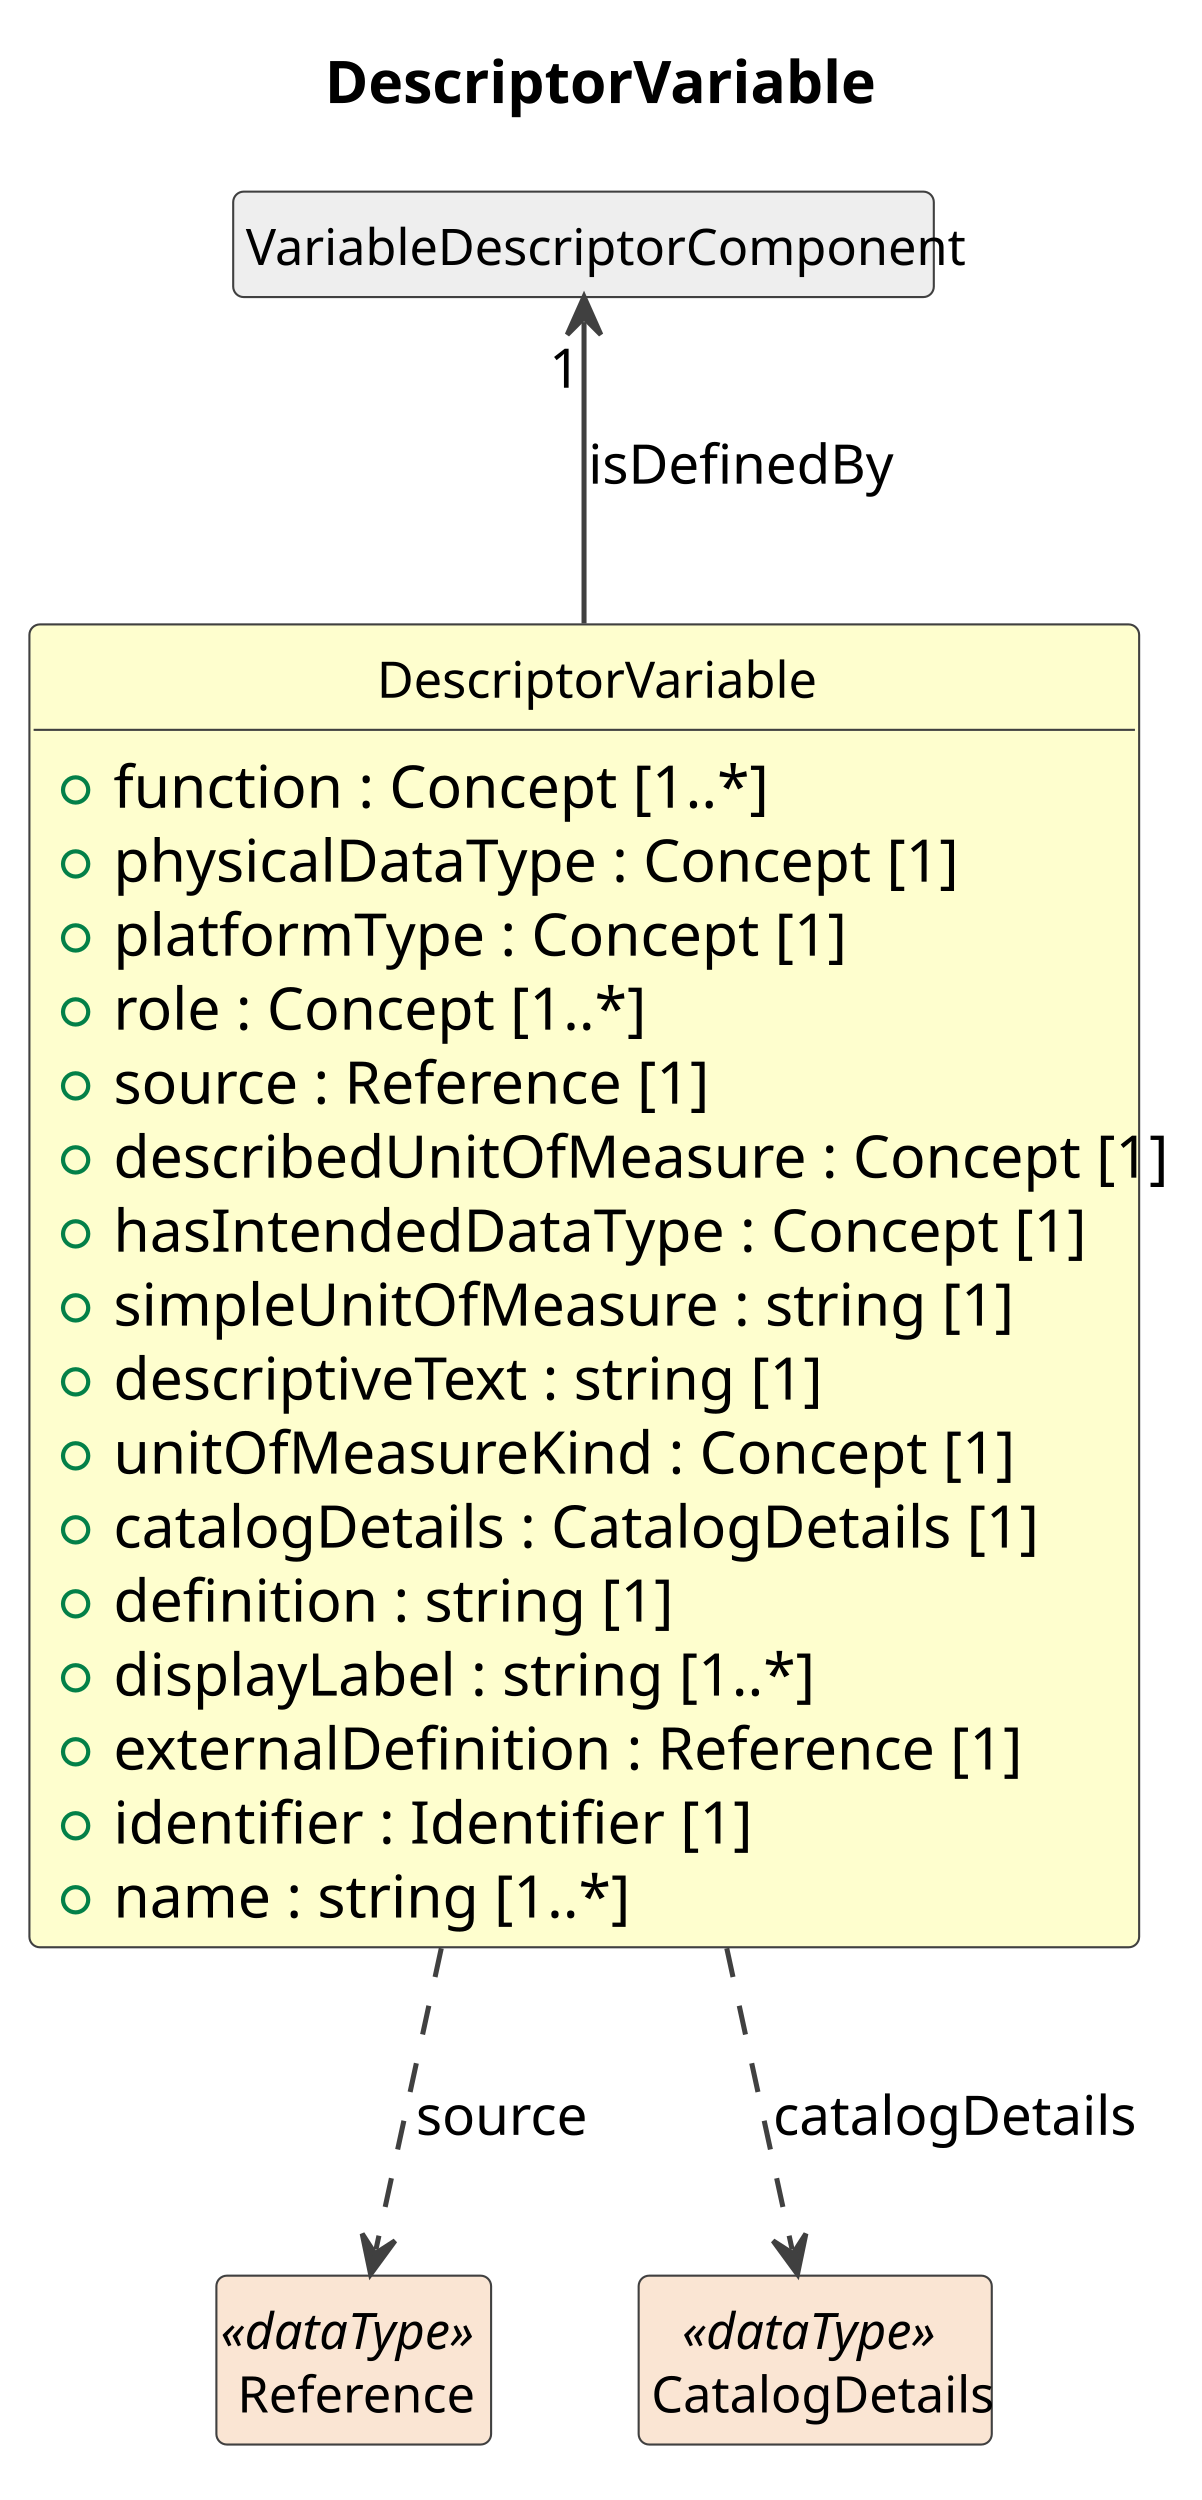
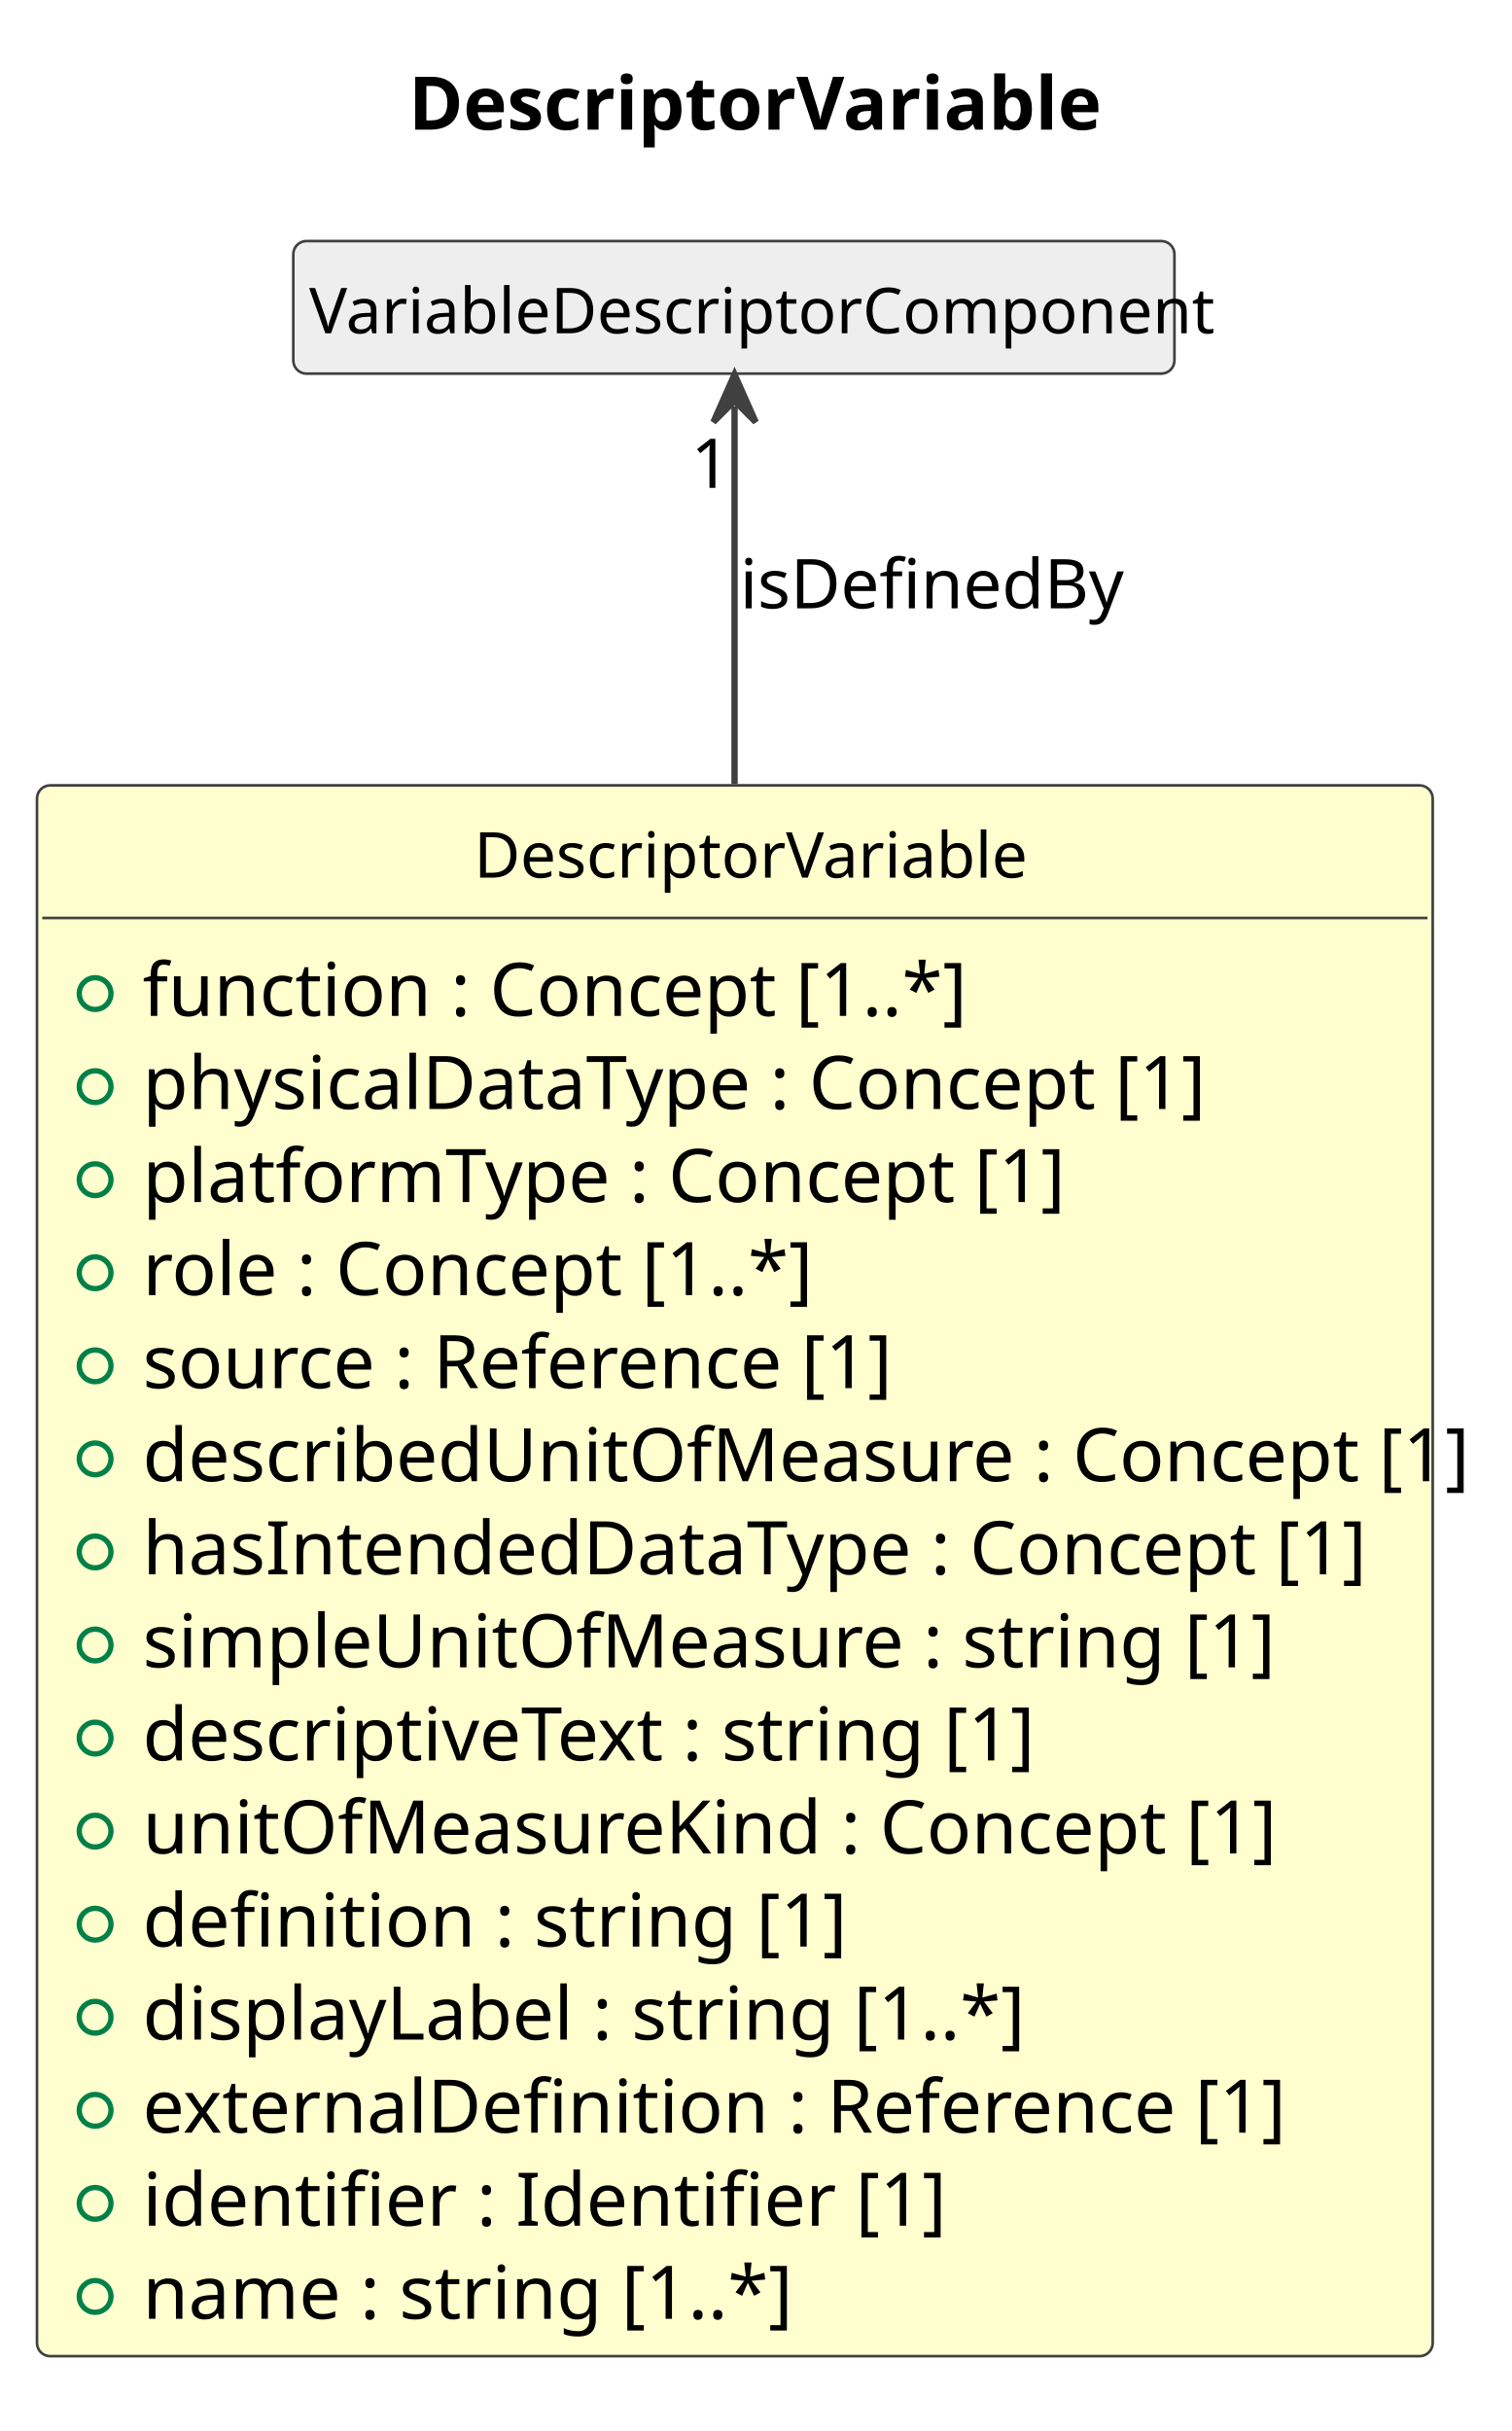
- <svg xmlns="http://www.w3.org/2000/svg" contentStyleType="text/css" data-diagram-type="CLASS" height="595px" preserveAspectRatio="none" style="width:286px;height:595px;background:#FFFFFF;" version="1.1" viewBox="0 0 286 595" width="286px" zoomAndPan="magnify">
+ <svg xmlns="http://www.w3.org/2000/svg" contentStyleType="text/css" data-diagram-type="CLASS" height="460px" preserveAspectRatio="none" style="width:286px;height:460px;background:#FFFFFF;" version="1.1" viewBox="0 0 286 460" width="286px" zoomAndPan="magnify">
  <defs />
  <g>
    <g class="title" data-source-line="1">
      <text fill="#000000" font-family="sans-serif" font-size="14" font-weight="700" lengthAdjust="spacing" textLength="124.496" x="77.31" y="24.533">DescriptorVariable</text>
    </g>
    <g class="entity" data-qualified-name="DescriptorVariable" data-source-line="12" id="ent0002">
-       <rect fill="#FEFECE" height="314.844" rx="2.5" ry="2.5" style="stroke:#404040;stroke-width:0.5;" width="264.116" x="7" y="148.609" />
+       <rect fill="#FEFECE" height="297.234" rx="2.5" ry="2.5" style="stroke:#404040;stroke-width:0.5;" width="264.116" x="7" y="148.609" />
      <text fill="#000000" font-family="sans-serif" font-size="12" lengthAdjust="spacing" textLength="98.707" x="89.705" y="166.066">DescriptorVariable</text>
      <line style="stroke:#404040;stroke-width:0.5;" x1="8" x2="270.116" y1="173.703" y2="173.703" />
      <g data-visibility-modifier="PUBLIC_FIELD">
        <ellipse cx="18" cy="188.008" fill="none" rx="3" ry="3" style="stroke:#038048;stroke-width:1;" />
      </g>
      <text fill="#000000" font-family="sans-serif" font-size="14" lengthAdjust="spacing" textLength="145.53" x="27" y="192.236">function : Concept [1..*]</text>
      <g data-visibility-modifier="PUBLIC_FIELD">
        <ellipse cx="18" cy="205.617" fill="none" rx="3" ry="3" style="stroke:#038048;stroke-width:1;" />
      </g>
      <text fill="#000000" font-family="sans-serif" font-size="14" lengthAdjust="spacing" textLength="194.544" x="27" y="209.846">physicalDataType : Concept [1]</text>
      <g data-visibility-modifier="PUBLIC_FIELD">
        <ellipse cx="18" cy="223.227" fill="none" rx="3" ry="3" style="stroke:#038048;stroke-width:1;" />
      </g>
      <text fill="#000000" font-family="sans-serif" font-size="14" lengthAdjust="spacing" textLength="164.965" x="27" y="227.455">platformType : Concept [1]</text>
      <g data-visibility-modifier="PUBLIC_FIELD">
        <ellipse cx="18" cy="240.836" fill="none" rx="3" ry="3" style="stroke:#038048;stroke-width:1;" />
      </g>
      <text fill="#000000" font-family="sans-serif" font-size="14" lengthAdjust="spacing" textLength="119.841" x="27" y="245.065">role : Concept [1..*]</text>
      <g data-visibility-modifier="PUBLIC_FIELD">
        <ellipse cx="18" cy="258.445" fill="none" rx="3" ry="3" style="stroke:#038048;stroke-width:1;" />
      </g>
      <text fill="#000000" font-family="sans-serif" font-size="14" lengthAdjust="spacing" textLength="137.737" x="27" y="262.674">source : Reference [1]</text>
      <g data-visibility-modifier="PUBLIC_FIELD">
        <ellipse cx="18" cy="276.055" fill="none" rx="3" ry="3" style="stroke:#038048;stroke-width:1;" />
      </g>
      <text fill="#000000" font-family="sans-serif" font-size="14" lengthAdjust="spacing" textLength="238.116" x="27" y="280.283">describedUnitOfMeasure : Concept [1]</text>
      <g data-visibility-modifier="PUBLIC_FIELD">
        <ellipse cx="18" cy="293.664" fill="none" rx="3" ry="3" style="stroke:#038048;stroke-width:1;" />
      </g>
      <text fill="#000000" font-family="sans-serif" font-size="14" lengthAdjust="spacing" textLength="221.033" x="27" y="297.893">hasIntendedDataType : Concept [1]</text>
      <g data-visibility-modifier="PUBLIC_FIELD">
        <ellipse cx="18" cy="311.273" fill="none" rx="3" ry="3" style="stroke:#038048;stroke-width:1;" />
      </g>
      <text fill="#000000" font-family="sans-serif" font-size="14" lengthAdjust="spacing" textLength="199.958" x="27" y="315.502">simpleUnitOfMeasure : string [1]</text>
      <g data-visibility-modifier="PUBLIC_FIELD">
        <ellipse cx="18" cy="328.883" fill="none" rx="3" ry="3" style="stroke:#038048;stroke-width:1;" />
      </g>
      <text fill="#000000" font-family="sans-serif" font-size="14" lengthAdjust="spacing" textLength="159.503" x="27" y="333.111">descriptiveText : string [1]</text>
      <g data-visibility-modifier="PUBLIC_FIELD">
        <ellipse cx="18" cy="346.492" fill="none" rx="3" ry="3" style="stroke:#038048;stroke-width:1;" />
      </g>
      <text fill="#000000" font-family="sans-serif" font-size="14" lengthAdjust="spacing" textLength="203.109" x="27" y="350.721">unitOfMeasureKind : Concept [1]</text>
      <g data-visibility-modifier="PUBLIC_FIELD">
        <ellipse cx="18" cy="364.102" fill="none" rx="3" ry="3" style="stroke:#038048;stroke-width:1;" />
      </g>
-       <text fill="#000000" font-family="sans-serif" font-size="14" lengthAdjust="spacing" textLength="210.109" x="27" y="368.33">catalogDetails : CatalogDetails [1]</text>
+       <text fill="#000000" font-family="sans-serif" font-size="14" lengthAdjust="spacing" textLength="121.399" x="27" y="368.33">definition : string [1]</text>
      <g data-visibility-modifier="PUBLIC_FIELD">
        <ellipse cx="18" cy="381.711" fill="none" rx="3" ry="3" style="stroke:#038048;stroke-width:1;" />
      </g>
-       <text fill="#000000" font-family="sans-serif" font-size="14" lengthAdjust="spacing" textLength="121.399" x="27" y="385.94">definition : string [1]</text>
+       <text fill="#000000" font-family="sans-serif" font-size="14" lengthAdjust="spacing" textLength="156.42" x="27" y="385.94">displayLabel : string [1..*]</text>
      <g data-visibility-modifier="PUBLIC_FIELD">
        <ellipse cx="18" cy="399.32" fill="none" rx="3" ry="3" style="stroke:#038048;stroke-width:1;" />
      </g>
-       <text fill="#000000" font-family="sans-serif" font-size="14" lengthAdjust="spacing" textLength="156.42" x="27" y="403.549">displayLabel : string [1..*]</text>
+       <text fill="#000000" font-family="sans-serif" font-size="14" lengthAdjust="spacing" textLength="203.889" x="27" y="403.549">externalDefinition : Reference [1]</text>
      <g data-visibility-modifier="PUBLIC_FIELD">
        <ellipse cx="18" cy="416.93" fill="none" rx="3" ry="3" style="stroke:#038048;stroke-width:1;" />
      </g>
-       <text fill="#000000" font-family="sans-serif" font-size="14" lengthAdjust="spacing" textLength="203.889" x="27" y="421.158">externalDefinition : Reference [1]</text>
+       <text fill="#000000" font-family="sans-serif" font-size="14" lengthAdjust="spacing" textLength="137.737" x="27" y="421.158">identifier : Identifier [1]</text>
      <g data-visibility-modifier="PUBLIC_FIELD">
        <ellipse cx="18" cy="434.539" fill="none" rx="3" ry="3" style="stroke:#038048;stroke-width:1;" />
      </g>
-       <text fill="#000000" font-family="sans-serif" font-size="14" lengthAdjust="spacing" textLength="137.737" x="27" y="438.768">identifier : Identifier [1]</text>
-       <g data-visibility-modifier="PUBLIC_FIELD">
-         <ellipse cx="18" cy="452.148" fill="none" rx="3" ry="3" style="stroke:#038048;stroke-width:1;" />
-       </g>
-       <text fill="#000000" font-family="sans-serif" font-size="14" lengthAdjust="spacing" textLength="113.606" x="27" y="456.377">name : string [1..*]</text>
+       <text fill="#000000" font-family="sans-serif" font-size="14" lengthAdjust="spacing" textLength="113.606" x="27" y="438.768">name : string [1..*]</text>
    </g>
-     <g class="entity" data-qualified-name="VariableDescriptorComponent" data-source-line="30" id="ent0003">
+     <g class="entity" data-qualified-name="VariableDescriptorComponent" data-source-line="29" id="ent0003">
      <rect fill="#EEEEEE" height="25.094" rx="2.5" ry="2.5" style="stroke:#404040;stroke-width:0.5;" width="166.746" x="55.5" y="45.609" />
      <text fill="#000000" font-family="sans-serif" font-size="12" lengthAdjust="spacing" textLength="160.746" x="58.5" y="63.066">VariableDescriptorComponent</text>
    </g>
-     <g class="entity" data-qualified-name="Reference" data-source-line="32" id="ent0005">
-       <rect fill="#FAE5D3" height="40.188" rx="2.5" ry="2.5" style="stroke:#404040;stroke-width:0.5;" width="65.381" x="51.5" y="541.609" />
-       <text fill="#000000" font-family="sans-serif" font-size="12" font-style="italic" lengthAdjust="spacing" textLength="63.381" x="52.5" y="559.066">«dataType»</text>
-       <text fill="#000000" font-family="sans-serif" font-size="12" lengthAdjust="spacing" textLength="55.365" x="56.508" y="574.16">Reference</text>
-     </g>
-     <g class="entity" data-qualified-name="CatalogDetails" data-source-line="34" id="ent0007">
-       <rect fill="#FAE5D3" height="40.188" rx="2.5" ry="2.5" style="stroke:#404040;stroke-width:0.5;" width="84.041" x="152" y="541.609" />
-       <text fill="#000000" font-family="sans-serif" font-size="12" font-style="italic" lengthAdjust="spacing" textLength="63.381" x="162.33" y="559.066">«dataType»</text>
-       <text fill="#000000" font-family="sans-serif" font-size="12" lengthAdjust="spacing" textLength="78.041" x="155" y="574.16">CatalogDetails</text>
-     </g>
-     <g class="link" data-entity-1="ent0003" data-entity-2="ent0002" data-link-type="dependency" data-source-line="31" id="lnk4">
-       <path codeLine="31" d="M139,76.649 C139,92.129 139,115.519 139,148.389" fill="none" id="VariableDescriptorComponent-backto-DescriptorVariable" style="stroke:#404040;stroke-width:1.2;" />
-       <polygon fill="#404040" points="139,70.649,135,79.649,139,75.649,143,79.649,139,70.649" style="stroke:#404040;stroke-width:1.2;" />
+     <g class="link" data-entity-1="ent0003" data-entity-2="ent0002" data-link-type="dependency" data-source-line="30" id="lnk4">
+       <path codeLine="30" d="M139,76.859 C139,92.459 139,115.849 139,148.369" fill="none" id="VariableDescriptorComponent-backto-DescriptorVariable" style="stroke:#404040;stroke-width:1.2;" />
+       <polygon fill="#404040" points="139,70.859,135,79.859,139,75.859,143,79.859,139,70.859" style="stroke:#404040;stroke-width:1.2;" />
      <text fill="#000000" font-family="sans-serif" font-size="13" lengthAdjust="spacing" textLength="69.367" x="140" y="115.105">isDefinedBy</text>
-       <text fill="#000000" font-family="sans-serif" font-size="13" lengthAdjust="spacing" textLength="7.23" x="130.717" y="92.283">1</text>
-     </g>
-     <g class="link" data-entity-1="ent0002" data-entity-2="ent0005" data-link-type="dependency" data-source-line="33" id="lnk6">
-       <path codeLine="33" d="M105.03,463.689 C98.28,494.769 93.362,517.456 89.472,535.396" fill="none" id="DescriptorVariable-to-Reference" style="stroke:#404040;stroke-width:1.2;stroke-dasharray:7,7;" />
-       <polygon fill="#404040" points="88.2,541.259,94.016,533.311,89.26,536.373,86.198,531.616,88.2,541.259" style="stroke:#404040;stroke-width:1.2;" />
-       <text fill="#000000" font-family="sans-serif" font-size="13" lengthAdjust="spacing" textLength="39.019" x="99" y="508.104">source</text>
-     </g>
-     <g class="link" data-entity-1="ent0002" data-entity-2="ent0007" data-link-type="dependency" data-source-line="35" id="lnk8">
-       <path codeLine="35" d="M172.97,463.689 C179.72,494.769 184.638,517.456 188.529,535.396" fill="none" id="DescriptorVariable-to-CatalogDetails" style="stroke:#404040;stroke-width:1.2;stroke-dasharray:7,7;" />
-       <polygon fill="#404040" points="189.8,541.259,191.802,531.616,188.74,536.373,183.984,533.311,189.8,541.259" style="stroke:#404040;stroke-width:1.2;" />
-       <text fill="#000000" font-family="sans-serif" font-size="13" lengthAdjust="spacing" textLength="81.656" x="184" y="508.104">catalogDetails</text>
+       <text fill="#000000" font-family="sans-serif" font-size="13" lengthAdjust="spacing" textLength="7.23" x="130.758" y="92.315">1</text>
    </g>
  </g>
</svg>
